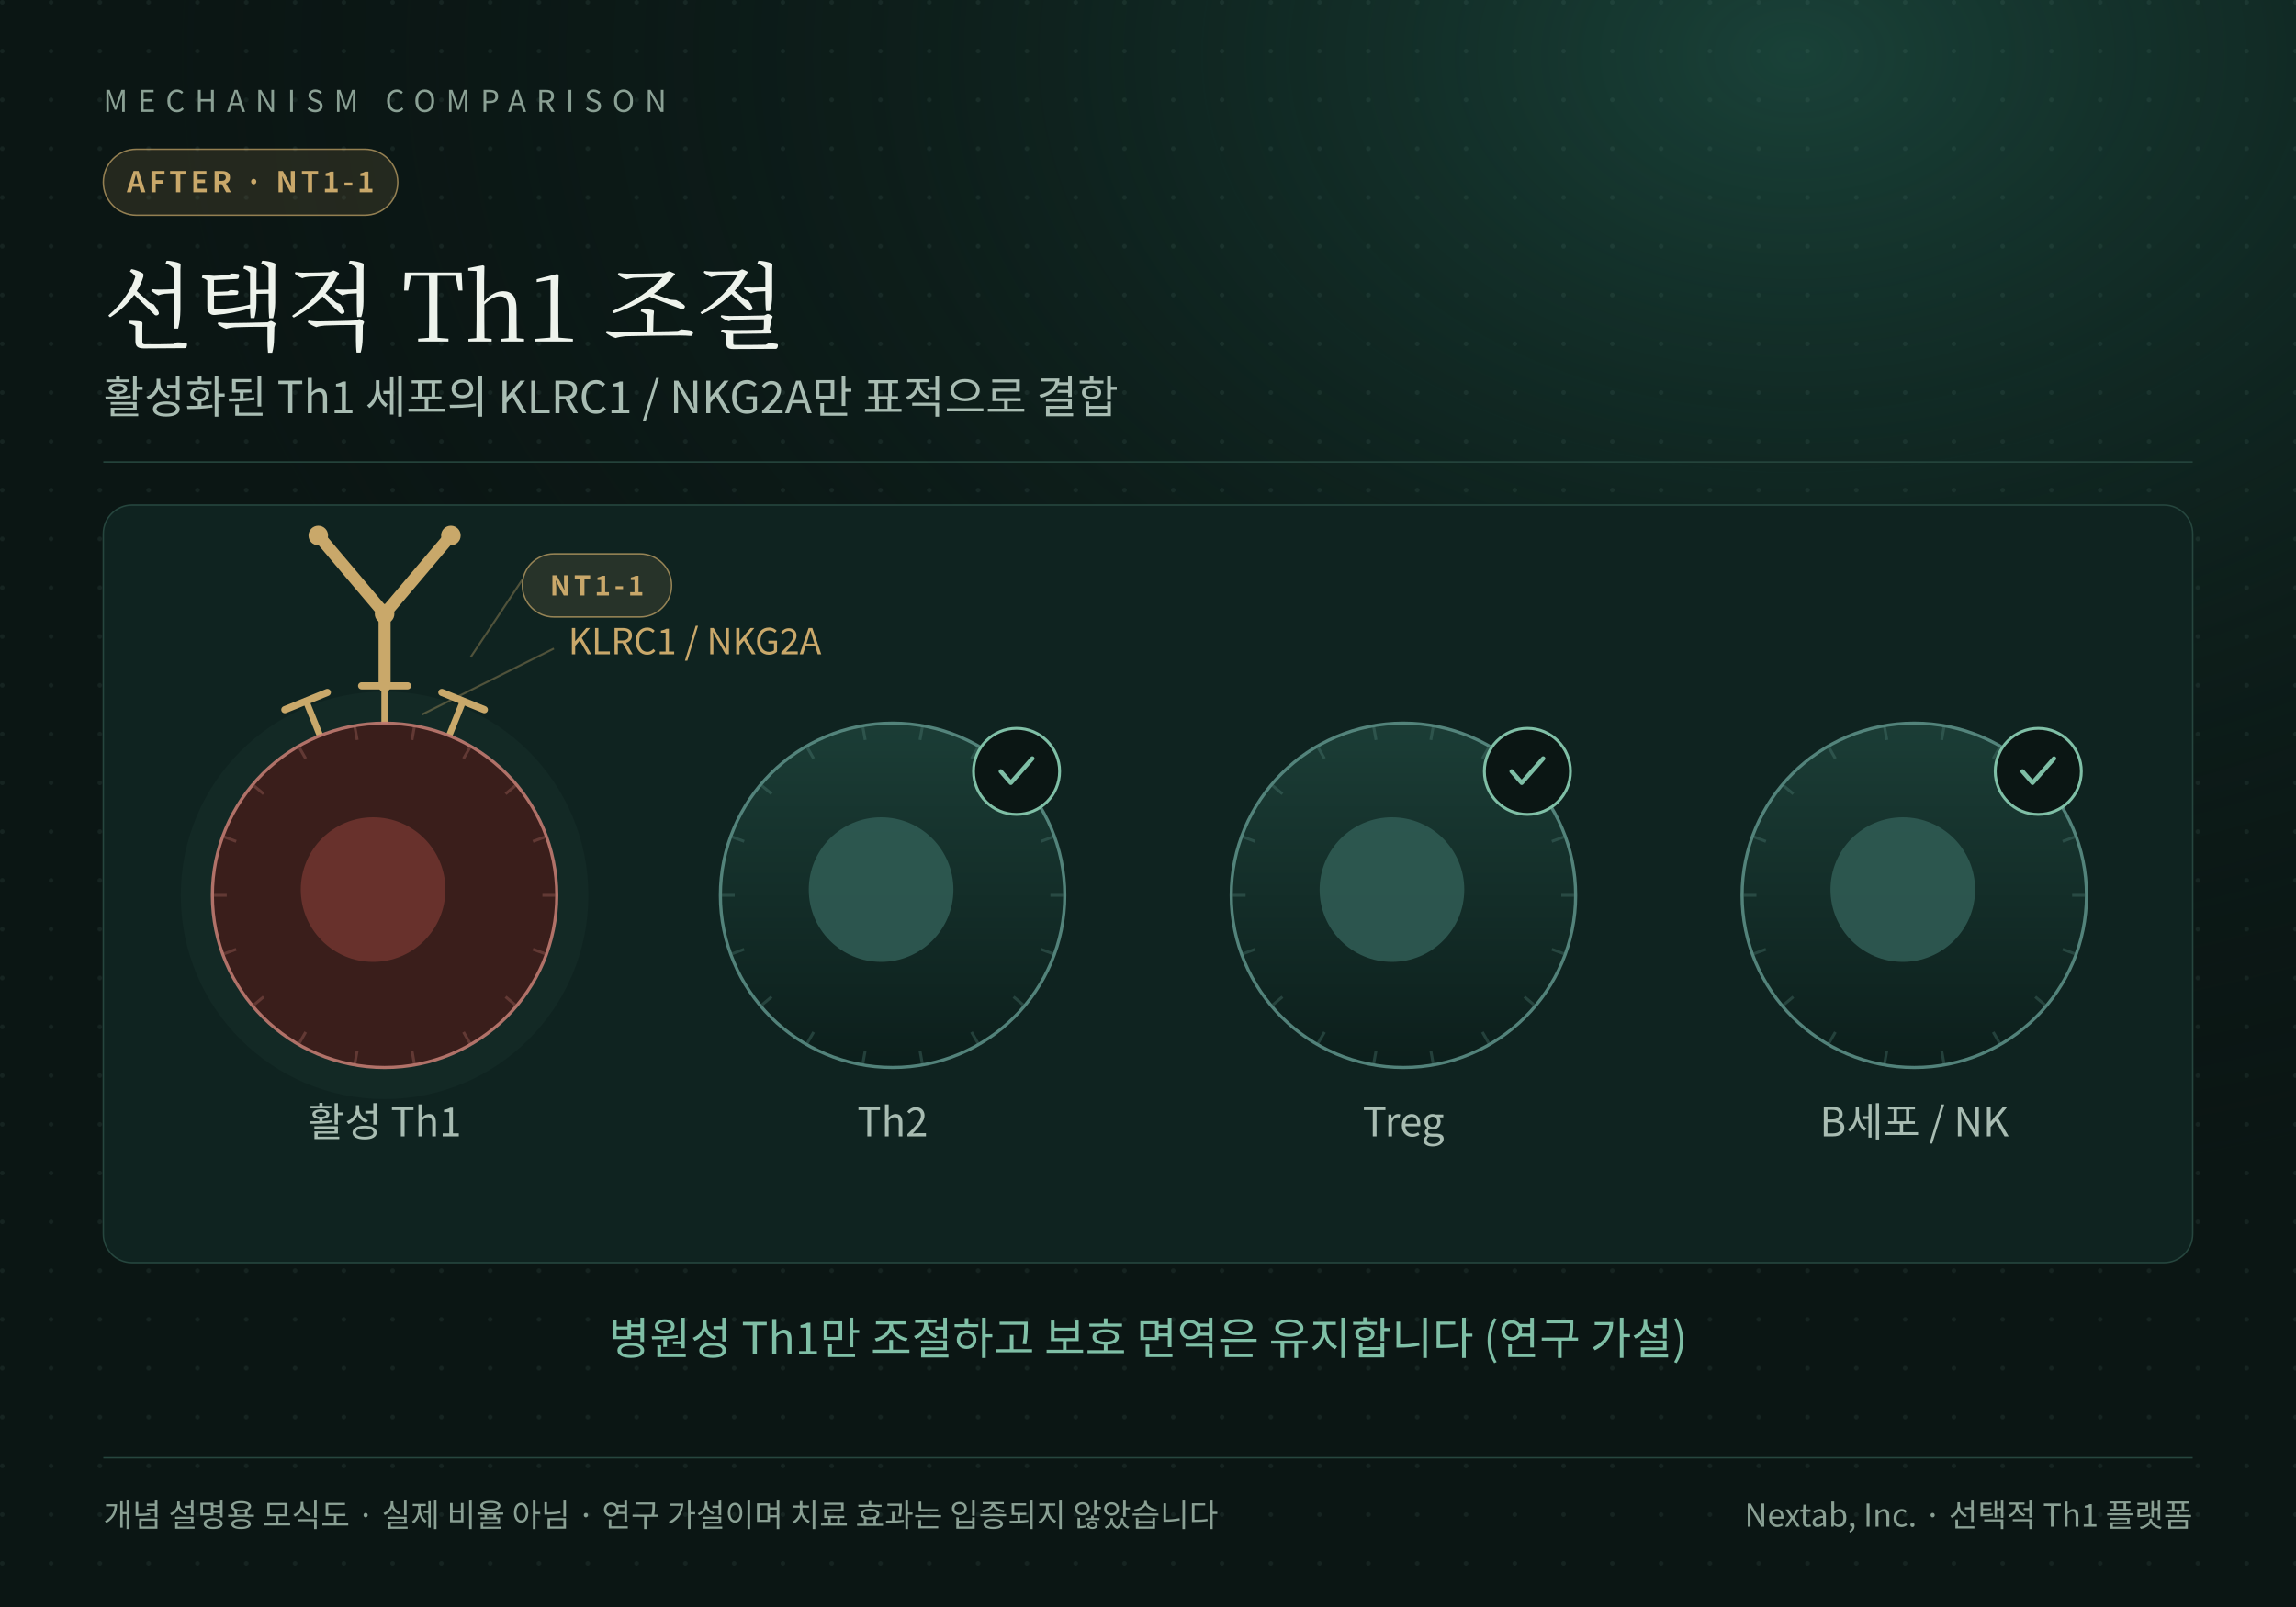
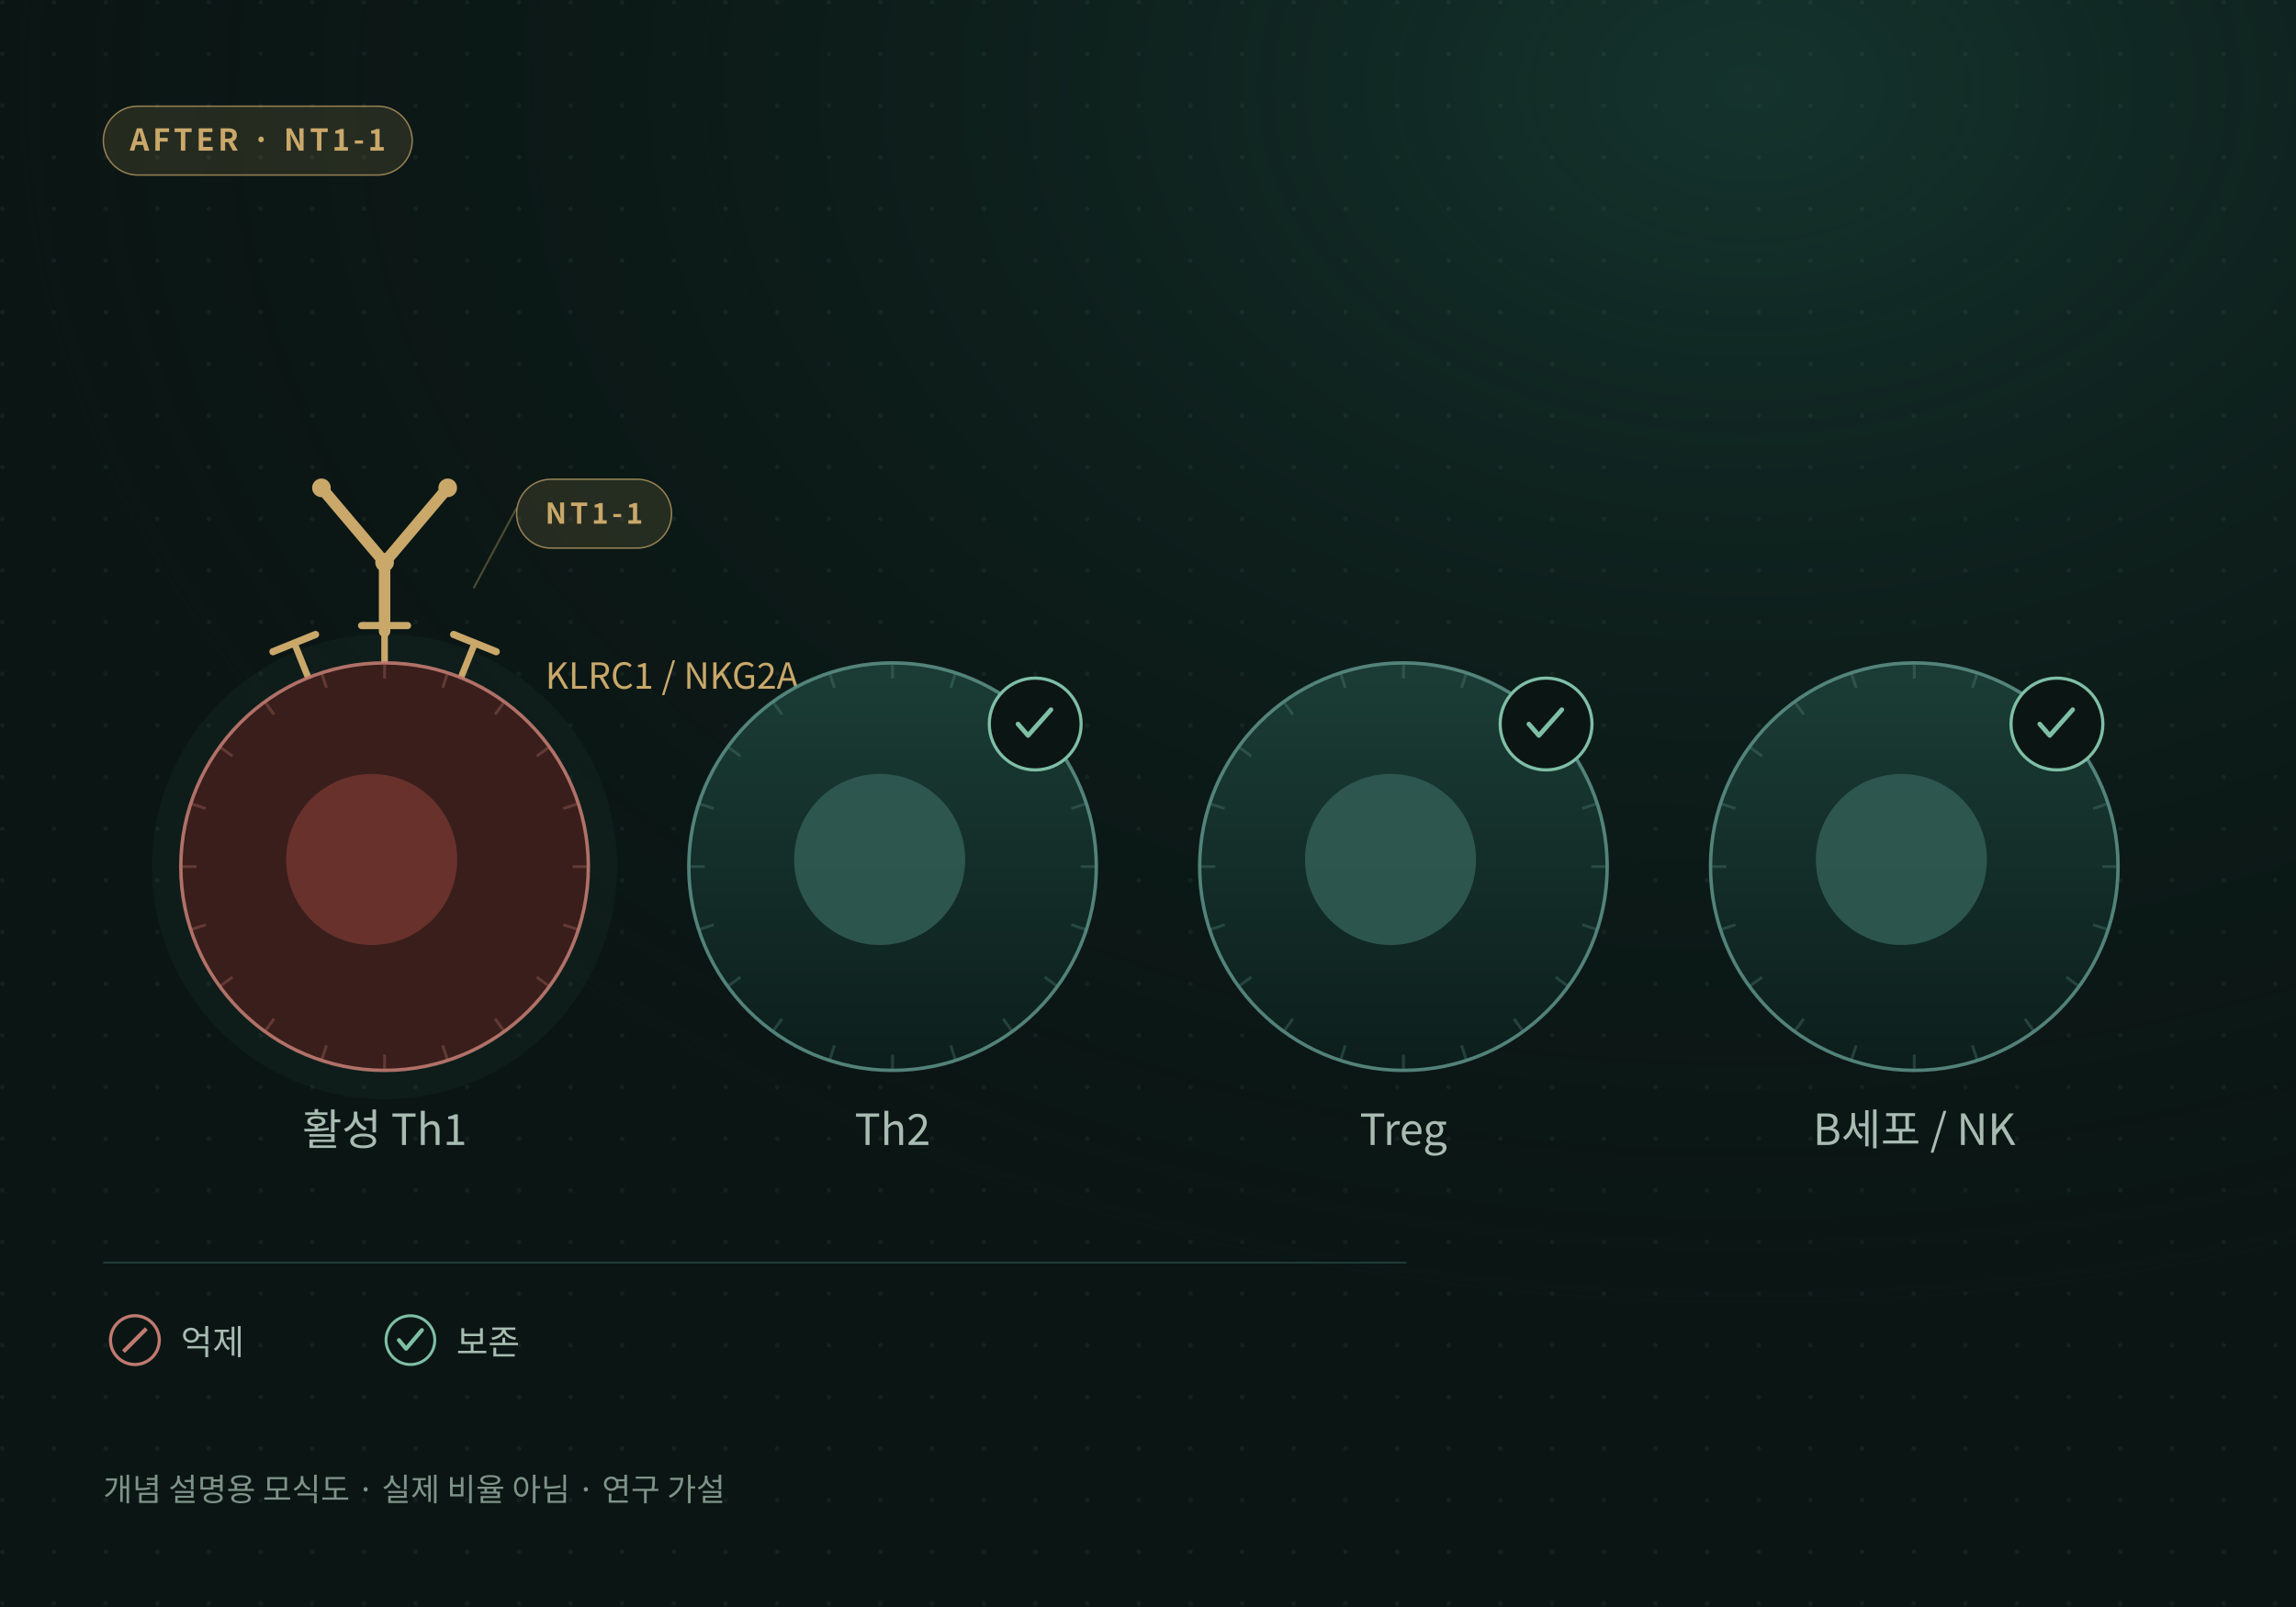
<svg xmlns="http://www.w3.org/2000/svg" width="1600" height="1120" viewBox="0 0 1600 1120">
  <defs>
-     <radialGradient id="glow" cx="78%" cy="4%" r="72%">
-       <stop offset="0%" stop-color="#1d4c41" stop-opacity="0.8" />
-       <stop offset="55%" stop-color="#123029" stop-opacity="0.3" />
+     <radialGradient id="glow" cx="76%" cy="6%" r="78%">
+       <stop offset="0%" stop-color="#1d4c41" stop-opacity="0.55" />
+       <stop offset="55%" stop-color="#123029" stop-opacity="0.22" />
      <stop offset="100%" stop-color="#0b1614" stop-opacity="0" />
    </radialGradient>
-     <pattern id="dots" width="34" height="34" patternUnits="userSpaceOnUse">
-       <circle cx="1.6" cy="1.6" r="1.6" fill="#8fb4a6" fill-opacity="0.09" />
+     <pattern id="dots" width="36" height="36" patternUnits="userSpaceOnUse">
+       <circle cx="1.6" cy="1.6" r="1.6" fill="#8fb4a6" fill-opacity="0.075" />
    </pattern>
    <linearGradient id="cellfill" x1="0" y1="0" x2="0" y2="1">
      <stop offset="0%" stop-color="#1b3d36" />
      <stop offset="100%" stop-color="#0c1e1b" />
    </linearGradient>
  </defs>
  <rect width="1600" height="1120" fill="#0b1614" />
  <rect width="1600" height="1120" fill="url(#glow)" />
  <rect width="1600" height="1120" fill="url(#dots)" />
-   <text x="72" y="78" fill="#8aa094" font-family="'Noto Sans CJK KR','Noto Sans KR','Helvetica Neue',Arial,sans-serif" font-size="21" letter-spacing="7">MECHANISM COMPARISON</text>
-   <rect x="72" y="104" width="205.2" height="46" rx="23.0" fill="#c9a86a" fill-opacity="0.13" stroke="#c9a86a" stroke-opacity="0.7" />
-   <text x="174.6" y="134.0" fill="#c9a86a" font-family="'Noto Sans CJK KR','Noto Sans KR','Helvetica Neue',Arial,sans-serif" font-size="20" font-weight="600" letter-spacing="2.5" text-anchor="middle">AFTER · NT1-1</text>
-   <text x="72" y="238" fill="#eef3ec" font-family="Georgia,'Noto Serif CJK KR','Noto Serif KR',serif" font-size="66">선택적 Th1 조절</text>
-   <text x="72" y="288" fill="#a8bcb2" font-family="'Noto Sans CJK KR','Noto Sans KR','Helvetica Neue',Arial,sans-serif" font-size="31">활성화된 Th1 세포의 KLRC1 / NKG2A만 표적으로 결합</text>
-   <line x1="72" y1="322" x2="1528" y2="322" stroke="#26463e" stroke-width="1" />
-   <rect x="72" y="352" width="1456" height="528" rx="20" fill="#0f2320" stroke="#26463e" />
-   <circle cx="268" cy="624" r="142" fill="#5a8d84" fill-opacity="0.06" />
-   <line x1="223.0" y1="512.7" x2="213.3" y2="488.6" stroke="#c9a86a" stroke-width="4.5" stroke-linecap="round" />
-   <line x1="198.5" y1="494.6" x2="228.1" y2="482.6" stroke="#c9a86a" stroke-width="5" stroke-linecap="round" />
-   <line x1="268.0" y1="504.0" x2="268.0" y2="478.0" stroke="#c9a86a" stroke-width="4.5" stroke-linecap="round" />
-   <line x1="252.0" y1="478.0" x2="284.0" y2="478.0" stroke="#c9a86a" stroke-width="5" stroke-linecap="round" />
-   <line x1="313.0" y1="512.7" x2="322.7" y2="488.6" stroke="#c9a86a" stroke-width="4.5" stroke-linecap="round" />
-   <line x1="307.9" y1="482.6" x2="337.5" y2="494.6" stroke="#c9a86a" stroke-width="5" stroke-linecap="round" />
-   <g stroke="#c9a86a" stroke-width="8.4" stroke-linecap="round" fill="none">
-     <line x1="268" y1="478.2" x2="268" y2="427.8" />
-     <line x1="268" y1="427.8" x2="221.8" y2="373.2" />
-     <line x1="268" y1="427.8" x2="314.2" y2="373.2" />
+   <rect x="72" y="74" width="215.26" height="48" rx="24" fill="#c9a86a" fill-opacity="0.14" stroke="#c9a86a" stroke-opacity="0.7" />
+   <text x="179.63" y="105" fill="#c9a86a" font-family="'Noto Sans CJK KR','Noto Sans KR','Helvetica Neue',Arial,sans-serif" font-size="21" font-weight="600" letter-spacing="2.4" text-anchor="middle">AFTER · NT1-1</text>
+   <circle cx="268" cy="604" r="162" fill="#5a8d84" fill-opacity="0.06" />
+   <line x1="214.8" y1="472.3" x2="205.1" y2="448.2" stroke="#c9a86a" stroke-width="4.6" stroke-linecap="round" />
+   <line x1="190.2" y1="454.2" x2="219.9" y2="442.2" stroke="#c9a86a" stroke-width="5" stroke-linecap="round" />
+   <line x1="268.0" y1="462.0" x2="268.0" y2="436.0" stroke="#c9a86a" stroke-width="4.6" stroke-linecap="round" />
+   <line x1="252.0" y1="436.0" x2="284.0" y2="436.0" stroke="#c9a86a" stroke-width="5" stroke-linecap="round" />
+   <line x1="321.2" y1="472.3" x2="330.9" y2="448.2" stroke="#c9a86a" stroke-width="4.6" stroke-linecap="round" />
+   <line x1="316.1" y1="442.2" x2="345.8" y2="454.2" stroke="#c9a86a" stroke-width="5" stroke-linecap="round" />
+   <g stroke="#c9a86a" stroke-width="8.0" stroke-linecap="round" fill="none">
+     <line x1="268" y1="440.0" x2="268" y2="392.0" />
+     <line x1="268" y1="392.0" x2="224.0" y2="340.0" />
+     <line x1="268" y1="392.0" x2="312.0" y2="340.0" />
  </g>
-   <circle cx="221.8" cy="373.2" r="6.825" fill="#c9a86a" />
-   <circle cx="314.2" cy="373.2" r="6.825" fill="#c9a86a" />
-   <circle cx="268" cy="427.8" r="6.825" fill="#c9a86a" />
-   <rect x="364" y="386" width="104" height="44" rx="22.0" fill="#c9a86a" fill-opacity="0.13" stroke="#c9a86a" stroke-opacity="0.7" />
-   <text x="416.0" y="415.0" fill="#c9a86a" font-family="'Noto Sans CJK KR','Noto Sans KR','Helvetica Neue',Arial,sans-serif" font-size="19" font-weight="600" letter-spacing="2.5" text-anchor="middle">NT1-1</text>
-   <line x1="364" y1="404" x2="328" y2="458" stroke="#c9a86a" stroke-opacity="0.35" stroke-width="1.4" />
-   <line x1="294" y1="498" x2="386" y2="452" stroke="#c9a86a" stroke-opacity="0.35" stroke-width="1.4" />
-   <text x="396" y="456" fill="#c9a86a" font-family="'Noto Sans CJK KR','Noto Sans KR','Helvetica Neue',Arial,sans-serif" font-size="25">KLRC1 / NKG2A</text>
-   <circle cx="268" cy="624" r="120" fill="#3a1e1b" stroke="#c07a70" stroke-width="2.2" stroke-opacity="0.9" />
-   <line x1="378.0" y1="624.0" x2="387.0" y2="624.0" stroke="#c07a70" stroke-opacity="0.3" stroke-width="2" />
-   <line x1="371.4" y1="661.6" x2="379.8" y2="664.7" stroke="#c07a70" stroke-opacity="0.3" stroke-width="2" />
-   <line x1="352.3" y1="694.7" x2="359.2" y2="700.5" stroke="#c07a70" stroke-opacity="0.3" stroke-width="2" />
-   <line x1="323.0" y1="719.3" x2="327.5" y2="727.1" stroke="#c07a70" stroke-opacity="0.3" stroke-width="2" />
-   <line x1="287.1" y1="732.3" x2="288.7" y2="741.2" stroke="#c07a70" stroke-opacity="0.3" stroke-width="2" />
-   <line x1="248.9" y1="732.3" x2="247.3" y2="741.2" stroke="#c07a70" stroke-opacity="0.3" stroke-width="2" />
-   <line x1="213.0" y1="719.3" x2="208.5" y2="727.1" stroke="#c07a70" stroke-opacity="0.3" stroke-width="2" />
-   <line x1="183.7" y1="694.7" x2="176.8" y2="700.5" stroke="#c07a70" stroke-opacity="0.3" stroke-width="2" />
-   <line x1="164.6" y1="661.6" x2="156.2" y2="664.7" stroke="#c07a70" stroke-opacity="0.3" stroke-width="2" />
-   <line x1="158.0" y1="624.0" x2="149.0" y2="624.0" stroke="#c07a70" stroke-opacity="0.3" stroke-width="2" />
-   <line x1="164.6" y1="586.4" x2="156.2" y2="583.3" stroke="#c07a70" stroke-opacity="0.3" stroke-width="2" />
-   <line x1="183.7" y1="553.3" x2="176.8" y2="547.5" stroke="#c07a70" stroke-opacity="0.3" stroke-width="2" />
-   <line x1="213.0" y1="528.7" x2="208.5" y2="520.9" stroke="#c07a70" stroke-opacity="0.3" stroke-width="2" />
-   <line x1="248.9" y1="515.7" x2="247.3" y2="506.8" stroke="#c07a70" stroke-opacity="0.3" stroke-width="2" />
-   <line x1="287.1" y1="515.7" x2="288.7" y2="506.8" stroke="#c07a70" stroke-opacity="0.3" stroke-width="2" />
-   <line x1="323.0" y1="528.7" x2="327.5" y2="520.9" stroke="#c07a70" stroke-opacity="0.3" stroke-width="2" />
-   <line x1="352.3" y1="553.3" x2="359.2" y2="547.5" stroke="#c07a70" stroke-opacity="0.3" stroke-width="2" />
-   <line x1="371.4" y1="586.4" x2="379.8" y2="583.3" stroke="#c07a70" stroke-opacity="0.3" stroke-width="2" />
-   <circle cx="260" cy="620" r="50.4" fill="#6d332e" fill-opacity="0.9" />
-   <text x="268" y="792" fill="#a8bcb2" font-family="'Noto Sans CJK KR','Noto Sans KR','Helvetica Neue',Arial,sans-serif" font-size="28" text-anchor="middle">활성 Th1</text>
-   <circle cx="622" cy="624" r="120" fill="url(#cellfill)" stroke="#5a8d84" stroke-width="2.2" stroke-opacity="0.9" />
-   <line x1="732.0" y1="624.0" x2="741.0" y2="624.0" stroke="#5a8d84" stroke-opacity="0.3" stroke-width="2" />
-   <line x1="725.4" y1="661.6" x2="733.8" y2="664.7" stroke="#5a8d84" stroke-opacity="0.3" stroke-width="2" />
-   <line x1="706.3" y1="694.7" x2="713.2" y2="700.5" stroke="#5a8d84" stroke-opacity="0.3" stroke-width="2" />
-   <line x1="677.0" y1="719.3" x2="681.5" y2="727.1" stroke="#5a8d84" stroke-opacity="0.3" stroke-width="2" />
-   <line x1="641.1" y1="732.3" x2="642.7" y2="741.2" stroke="#5a8d84" stroke-opacity="0.3" stroke-width="2" />
-   <line x1="602.9" y1="732.3" x2="601.3" y2="741.2" stroke="#5a8d84" stroke-opacity="0.3" stroke-width="2" />
-   <line x1="567.0" y1="719.3" x2="562.5" y2="727.1" stroke="#5a8d84" stroke-opacity="0.3" stroke-width="2" />
-   <line x1="537.7" y1="694.7" x2="530.8" y2="700.5" stroke="#5a8d84" stroke-opacity="0.3" stroke-width="2" />
-   <line x1="518.6" y1="661.6" x2="510.2" y2="664.7" stroke="#5a8d84" stroke-opacity="0.3" stroke-width="2" />
-   <line x1="512.0" y1="624.0" x2="503.0" y2="624.0" stroke="#5a8d84" stroke-opacity="0.3" stroke-width="2" />
-   <line x1="518.6" y1="586.4" x2="510.2" y2="583.3" stroke="#5a8d84" stroke-opacity="0.3" stroke-width="2" />
-   <line x1="537.7" y1="553.3" x2="530.8" y2="547.5" stroke="#5a8d84" stroke-opacity="0.3" stroke-width="2" />
-   <line x1="567.0" y1="528.7" x2="562.5" y2="520.9" stroke="#5a8d84" stroke-opacity="0.3" stroke-width="2" />
-   <line x1="602.9" y1="515.7" x2="601.3" y2="506.8" stroke="#5a8d84" stroke-opacity="0.3" stroke-width="2" />
-   <line x1="641.1" y1="515.7" x2="642.7" y2="506.8" stroke="#5a8d84" stroke-opacity="0.3" stroke-width="2" />
-   <line x1="677.0" y1="528.7" x2="681.5" y2="520.9" stroke="#5a8d84" stroke-opacity="0.3" stroke-width="2" />
-   <line x1="706.3" y1="553.3" x2="713.2" y2="547.5" stroke="#5a8d84" stroke-opacity="0.3" stroke-width="2" />
-   <line x1="725.4" y1="586.4" x2="733.8" y2="583.3" stroke="#5a8d84" stroke-opacity="0.3" stroke-width="2" />
-   <circle cx="614" cy="620" r="50.4" fill="#2f5a52" fill-opacity="0.9" />
-   <text x="622" y="792" fill="#a8bcb2" font-family="'Noto Sans CJK KR','Noto Sans KR','Helvetica Neue',Arial,sans-serif" font-size="28" text-anchor="middle">Th2</text>
-   <circle cx="708.4" cy="537.6" r="30" fill="#0b1614" stroke="#7fbfa6" stroke-width="2" />
-   <path d="M697.4 537.6 l7 8 l15 -17" fill="none" stroke="#7fbfa6" stroke-width="3" stroke-linecap="round" stroke-linejoin="round" />
-   <circle cx="978" cy="624" r="120" fill="url(#cellfill)" stroke="#5a8d84" stroke-width="2.2" stroke-opacity="0.9" />
-   <line x1="1088.0" y1="624.0" x2="1097.0" y2="624.0" stroke="#5a8d84" stroke-opacity="0.3" stroke-width="2" />
-   <line x1="1081.4" y1="661.6" x2="1089.8" y2="664.7" stroke="#5a8d84" stroke-opacity="0.3" stroke-width="2" />
-   <line x1="1062.3" y1="694.7" x2="1069.2" y2="700.5" stroke="#5a8d84" stroke-opacity="0.3" stroke-width="2" />
-   <line x1="1033.0" y1="719.3" x2="1037.5" y2="727.1" stroke="#5a8d84" stroke-opacity="0.3" stroke-width="2" />
-   <line x1="997.1" y1="732.3" x2="998.7" y2="741.2" stroke="#5a8d84" stroke-opacity="0.3" stroke-width="2" />
-   <line x1="958.9" y1="732.3" x2="957.3" y2="741.2" stroke="#5a8d84" stroke-opacity="0.3" stroke-width="2" />
-   <line x1="923.0" y1="719.3" x2="918.5" y2="727.1" stroke="#5a8d84" stroke-opacity="0.3" stroke-width="2" />
-   <line x1="893.7" y1="694.7" x2="886.8" y2="700.5" stroke="#5a8d84" stroke-opacity="0.3" stroke-width="2" />
-   <line x1="874.6" y1="661.6" x2="866.2" y2="664.7" stroke="#5a8d84" stroke-opacity="0.3" stroke-width="2" />
-   <line x1="868.0" y1="624.0" x2="859.0" y2="624.0" stroke="#5a8d84" stroke-opacity="0.3" stroke-width="2" />
-   <line x1="874.6" y1="586.4" x2="866.2" y2="583.3" stroke="#5a8d84" stroke-opacity="0.3" stroke-width="2" />
-   <line x1="893.7" y1="553.3" x2="886.8" y2="547.5" stroke="#5a8d84" stroke-opacity="0.3" stroke-width="2" />
-   <line x1="923.0" y1="528.7" x2="918.5" y2="520.9" stroke="#5a8d84" stroke-opacity="0.3" stroke-width="2" />
-   <line x1="958.9" y1="515.7" x2="957.3" y2="506.8" stroke="#5a8d84" stroke-opacity="0.3" stroke-width="2" />
-   <line x1="997.1" y1="515.7" x2="998.7" y2="506.8" stroke="#5a8d84" stroke-opacity="0.3" stroke-width="2" />
-   <line x1="1033.0" y1="528.7" x2="1037.5" y2="520.9" stroke="#5a8d84" stroke-opacity="0.3" stroke-width="2" />
-   <line x1="1062.3" y1="553.3" x2="1069.2" y2="547.5" stroke="#5a8d84" stroke-opacity="0.3" stroke-width="2" />
-   <line x1="1081.4" y1="586.4" x2="1089.8" y2="583.3" stroke="#5a8d84" stroke-opacity="0.3" stroke-width="2" />
-   <circle cx="970" cy="620" r="50.4" fill="#2f5a52" fill-opacity="0.9" />
-   <text x="978" y="792" fill="#a8bcb2" font-family="'Noto Sans CJK KR','Noto Sans KR','Helvetica Neue',Arial,sans-serif" font-size="28" text-anchor="middle">Treg</text>
-   <circle cx="1064.4" cy="537.6" r="30" fill="#0b1614" stroke="#7fbfa6" stroke-width="2" />
-   <path d="M1053.4 537.6 l7 8 l15 -17" fill="none" stroke="#7fbfa6" stroke-width="3" stroke-linecap="round" stroke-linejoin="round" />
-   <circle cx="1334" cy="624" r="120" fill="url(#cellfill)" stroke="#5a8d84" stroke-width="2.2" stroke-opacity="0.9" />
-   <line x1="1444.0" y1="624.0" x2="1453.0" y2="624.0" stroke="#5a8d84" stroke-opacity="0.3" stroke-width="2" />
-   <line x1="1437.4" y1="661.6" x2="1445.8" y2="664.7" stroke="#5a8d84" stroke-opacity="0.3" stroke-width="2" />
-   <line x1="1418.3" y1="694.7" x2="1425.2" y2="700.5" stroke="#5a8d84" stroke-opacity="0.3" stroke-width="2" />
-   <line x1="1389.0" y1="719.3" x2="1393.5" y2="727.1" stroke="#5a8d84" stroke-opacity="0.3" stroke-width="2" />
-   <line x1="1353.1" y1="732.3" x2="1354.7" y2="741.2" stroke="#5a8d84" stroke-opacity="0.3" stroke-width="2" />
-   <line x1="1314.9" y1="732.3" x2="1313.3" y2="741.2" stroke="#5a8d84" stroke-opacity="0.3" stroke-width="2" />
-   <line x1="1279.0" y1="719.3" x2="1274.5" y2="727.1" stroke="#5a8d84" stroke-opacity="0.3" stroke-width="2" />
-   <line x1="1249.7" y1="694.7" x2="1242.8" y2="700.5" stroke="#5a8d84" stroke-opacity="0.3" stroke-width="2" />
-   <line x1="1230.6" y1="661.6" x2="1222.2" y2="664.7" stroke="#5a8d84" stroke-opacity="0.3" stroke-width="2" />
-   <line x1="1224.0" y1="624.0" x2="1215.0" y2="624.0" stroke="#5a8d84" stroke-opacity="0.3" stroke-width="2" />
-   <line x1="1230.6" y1="586.4" x2="1222.2" y2="583.3" stroke="#5a8d84" stroke-opacity="0.3" stroke-width="2" />
-   <line x1="1249.7" y1="553.3" x2="1242.8" y2="547.5" stroke="#5a8d84" stroke-opacity="0.3" stroke-width="2" />
-   <line x1="1279.0" y1="528.7" x2="1274.5" y2="520.9" stroke="#5a8d84" stroke-opacity="0.3" stroke-width="2" />
-   <line x1="1314.9" y1="515.7" x2="1313.3" y2="506.8" stroke="#5a8d84" stroke-opacity="0.3" stroke-width="2" />
-   <line x1="1353.1" y1="515.7" x2="1354.7" y2="506.8" stroke="#5a8d84" stroke-opacity="0.3" stroke-width="2" />
-   <line x1="1389.0" y1="528.7" x2="1393.5" y2="520.9" stroke="#5a8d84" stroke-opacity="0.3" stroke-width="2" />
-   <line x1="1418.3" y1="553.3" x2="1425.2" y2="547.5" stroke="#5a8d84" stroke-opacity="0.3" stroke-width="2" />
-   <line x1="1437.4" y1="586.4" x2="1445.8" y2="583.3" stroke="#5a8d84" stroke-opacity="0.3" stroke-width="2" />
-   <circle cx="1326" cy="620" r="50.4" fill="#2f5a52" fill-opacity="0.9" />
-   <text x="1334" y="792" fill="#a8bcb2" font-family="'Noto Sans CJK KR','Noto Sans KR','Helvetica Neue',Arial,sans-serif" font-size="28" text-anchor="middle">B세포 / NK</text>
-   <circle cx="1420.4" cy="537.6" r="30" fill="#0b1614" stroke="#7fbfa6" stroke-width="2" />
-   <path d="M1409.4 537.6 l7 8 l15 -17" fill="none" stroke="#7fbfa6" stroke-width="3" stroke-linecap="round" stroke-linejoin="round" />
-   <text x="800" y="944" fill="#7fbfa6" font-family="'Noto Sans CJK KR','Noto Sans KR','Helvetica Neue',Arial,sans-serif" font-size="31" text-anchor="middle">병원성 Th1만 조절하고 보호 면역은 유지합니다 (연구 가설)</text>
-   <line x1="72" y1="1016" x2="1528" y2="1016" stroke="#26463e" stroke-width="1" />
-   <text x="72" y="1064" fill="#8aa094" font-family="'Noto Sans CJK KR','Noto Sans KR','Helvetica Neue',Arial,sans-serif" font-size="22">개념 설명용 모식도 · 실제 비율 아님 · 연구 가설이며 치료 효과는 입증되지 않았습니다</text>
-   <text x="1528" y="1064" fill="#8aa094" font-family="'Noto Sans CJK KR','Noto Sans KR','Helvetica Neue',Arial,sans-serif" font-size="22" text-anchor="end">Nextab, Inc. · 선택적 Th1 플랫폼</text>
+   <circle cx="224.0" cy="340.0" r="6.5" fill="#c9a86a" />
+   <circle cx="312.0" cy="340.0" r="6.5" fill="#c9a86a" />
+   <circle cx="268" cy="392.0" r="6.5" fill="#c9a86a" />
+   <rect x="360" y="334" width="108.0" height="48" rx="24" fill="#c9a86a" fill-opacity="0.14" stroke="#c9a86a" stroke-opacity="0.7" />
+   <text x="414.0" y="365" fill="#c9a86a" font-family="'Noto Sans CJK KR','Noto Sans KR','Helvetica Neue',Arial,sans-serif" font-size="20" font-weight="600" letter-spacing="2.4" text-anchor="middle">NT1-1</text>
+   <line x1="360" y1="354" x2="330" y2="410" stroke="#c9a86a" stroke-opacity="0.35" stroke-width="1.4" />
+   <text x="380" y="480" fill="#c9a86a" font-family="'Noto Sans CJK KR','Noto Sans KR','Helvetica Neue',Arial,sans-serif" font-size="25">KLRC1 / NKG2A</text>
+   <circle cx="268" cy="604" r="142" fill="#3a1e1b" stroke="#c07a70" stroke-width="2.4" stroke-opacity="0.9" />
+   <line x1="399.0" y1="604.0" x2="409.0" y2="604.0" stroke="#c07a70" stroke-opacity="0.3" stroke-width="2" />
+   <line x1="392.6" y1="644.5" x2="402.1" y2="647.6" stroke="#c07a70" stroke-opacity="0.3" stroke-width="2" />
+   <line x1="374.0" y1="681.0" x2="382.1" y2="686.9" stroke="#c07a70" stroke-opacity="0.3" stroke-width="2" />
+   <line x1="345.0" y1="710.0" x2="350.9" y2="718.1" stroke="#c07a70" stroke-opacity="0.3" stroke-width="2" />
+   <line x1="308.5" y1="728.6" x2="311.6" y2="738.1" stroke="#c07a70" stroke-opacity="0.3" stroke-width="2" />
+   <line x1="268.0" y1="735.0" x2="268.0" y2="745.0" stroke="#c07a70" stroke-opacity="0.3" stroke-width="2" />
+   <line x1="227.5" y1="728.6" x2="224.4" y2="738.1" stroke="#c07a70" stroke-opacity="0.3" stroke-width="2" />
+   <line x1="191.0" y1="710.0" x2="185.1" y2="718.1" stroke="#c07a70" stroke-opacity="0.3" stroke-width="2" />
+   <line x1="162.0" y1="681.0" x2="153.9" y2="686.9" stroke="#c07a70" stroke-opacity="0.3" stroke-width="2" />
+   <line x1="143.4" y1="644.5" x2="133.9" y2="647.6" stroke="#c07a70" stroke-opacity="0.3" stroke-width="2" />
+   <line x1="137.0" y1="604.0" x2="127.0" y2="604.0" stroke="#c07a70" stroke-opacity="0.3" stroke-width="2" />
+   <line x1="143.4" y1="563.5" x2="133.9" y2="560.4" stroke="#c07a70" stroke-opacity="0.3" stroke-width="2" />
+   <line x1="162.0" y1="527.0" x2="153.9" y2="521.1" stroke="#c07a70" stroke-opacity="0.3" stroke-width="2" />
+   <line x1="191.0" y1="498.0" x2="185.1" y2="489.9" stroke="#c07a70" stroke-opacity="0.3" stroke-width="2" />
+   <line x1="227.5" y1="479.4" x2="224.4" y2="469.9" stroke="#c07a70" stroke-opacity="0.3" stroke-width="2" />
+   <line x1="268.0" y1="473.0" x2="268.0" y2="463.0" stroke="#c07a70" stroke-opacity="0.3" stroke-width="2" />
+   <line x1="308.5" y1="479.4" x2="311.6" y2="469.9" stroke="#c07a70" stroke-opacity="0.3" stroke-width="2" />
+   <line x1="345.0" y1="498.0" x2="350.9" y2="489.9" stroke="#c07a70" stroke-opacity="0.3" stroke-width="2" />
+   <line x1="374.0" y1="527.0" x2="382.1" y2="521.1" stroke="#c07a70" stroke-opacity="0.3" stroke-width="2" />
+   <line x1="392.6" y1="563.5" x2="402.1" y2="560.4" stroke="#c07a70" stroke-opacity="0.3" stroke-width="2" />
+   <circle cx="259" cy="599" r="59.6" fill="#6d332e" fill-opacity="0.9" />
+   <text x="268" y="798" fill="#a8bcb2" font-family="'Noto Sans CJK KR','Noto Sans KR','Helvetica Neue',Arial,sans-serif" font-size="30" text-anchor="middle">활성 Th1</text>
+   <circle cx="622" cy="604" r="142" fill="url(#cellfill)" stroke="#5a8d84" stroke-width="2.4" stroke-opacity="0.9" />
+   <line x1="753.0" y1="604.0" x2="763.0" y2="604.0" stroke="#5a8d84" stroke-opacity="0.3" stroke-width="2" />
+   <line x1="746.6" y1="644.5" x2="756.1" y2="647.6" stroke="#5a8d84" stroke-opacity="0.3" stroke-width="2" />
+   <line x1="728.0" y1="681.0" x2="736.1" y2="686.9" stroke="#5a8d84" stroke-opacity="0.3" stroke-width="2" />
+   <line x1="699.0" y1="710.0" x2="704.9" y2="718.1" stroke="#5a8d84" stroke-opacity="0.3" stroke-width="2" />
+   <line x1="662.5" y1="728.6" x2="665.6" y2="738.1" stroke="#5a8d84" stroke-opacity="0.3" stroke-width="2" />
+   <line x1="622.0" y1="735.0" x2="622.0" y2="745.0" stroke="#5a8d84" stroke-opacity="0.3" stroke-width="2" />
+   <line x1="581.5" y1="728.6" x2="578.4" y2="738.1" stroke="#5a8d84" stroke-opacity="0.3" stroke-width="2" />
+   <line x1="545.0" y1="710.0" x2="539.1" y2="718.1" stroke="#5a8d84" stroke-opacity="0.3" stroke-width="2" />
+   <line x1="516.0" y1="681.0" x2="507.9" y2="686.9" stroke="#5a8d84" stroke-opacity="0.3" stroke-width="2" />
+   <line x1="497.4" y1="644.5" x2="487.9" y2="647.6" stroke="#5a8d84" stroke-opacity="0.3" stroke-width="2" />
+   <line x1="491.0" y1="604.0" x2="481.0" y2="604.0" stroke="#5a8d84" stroke-opacity="0.3" stroke-width="2" />
+   <line x1="497.4" y1="563.5" x2="487.9" y2="560.4" stroke="#5a8d84" stroke-opacity="0.3" stroke-width="2" />
+   <line x1="516.0" y1="527.0" x2="507.9" y2="521.1" stroke="#5a8d84" stroke-opacity="0.3" stroke-width="2" />
+   <line x1="545.0" y1="498.0" x2="539.1" y2="489.9" stroke="#5a8d84" stroke-opacity="0.3" stroke-width="2" />
+   <line x1="581.5" y1="479.4" x2="578.4" y2="469.9" stroke="#5a8d84" stroke-opacity="0.3" stroke-width="2" />
+   <line x1="622.0" y1="473.0" x2="622.0" y2="463.0" stroke="#5a8d84" stroke-opacity="0.3" stroke-width="2" />
+   <line x1="662.5" y1="479.4" x2="665.6" y2="469.9" stroke="#5a8d84" stroke-opacity="0.3" stroke-width="2" />
+   <line x1="699.0" y1="498.0" x2="704.9" y2="489.9" stroke="#5a8d84" stroke-opacity="0.3" stroke-width="2" />
+   <line x1="728.0" y1="527.0" x2="736.1" y2="521.1" stroke="#5a8d84" stroke-opacity="0.3" stroke-width="2" />
+   <line x1="746.6" y1="563.5" x2="756.1" y2="560.4" stroke="#5a8d84" stroke-opacity="0.3" stroke-width="2" />
+   <circle cx="613" cy="599" r="59.6" fill="#2f5a52" fill-opacity="0.9" />
+   <text x="622" y="798" fill="#a8bcb2" font-family="'Noto Sans CJK KR','Noto Sans KR','Helvetica Neue',Arial,sans-serif" font-size="30" text-anchor="middle">Th2</text>
+   <circle cx="721.4" cy="504.6" r="32" fill="#0b1614" stroke="#7fbfa6" stroke-width="2.2" />
+   <path d="M709.4 504.6 l7 8 l16 -18" fill="none" stroke="#7fbfa6" stroke-width="3.2" stroke-linecap="round" stroke-linejoin="round" />
+   <circle cx="978" cy="604" r="142" fill="url(#cellfill)" stroke="#5a8d84" stroke-width="2.4" stroke-opacity="0.9" />
+   <line x1="1109.0" y1="604.0" x2="1119.0" y2="604.0" stroke="#5a8d84" stroke-opacity="0.3" stroke-width="2" />
+   <line x1="1102.6" y1="644.5" x2="1112.1" y2="647.6" stroke="#5a8d84" stroke-opacity="0.3" stroke-width="2" />
+   <line x1="1084.0" y1="681.0" x2="1092.1" y2="686.9" stroke="#5a8d84" stroke-opacity="0.3" stroke-width="2" />
+   <line x1="1055.0" y1="710.0" x2="1060.9" y2="718.1" stroke="#5a8d84" stroke-opacity="0.3" stroke-width="2" />
+   <line x1="1018.5" y1="728.6" x2="1021.6" y2="738.1" stroke="#5a8d84" stroke-opacity="0.3" stroke-width="2" />
+   <line x1="978.0" y1="735.0" x2="978.0" y2="745.0" stroke="#5a8d84" stroke-opacity="0.3" stroke-width="2" />
+   <line x1="937.5" y1="728.6" x2="934.4" y2="738.1" stroke="#5a8d84" stroke-opacity="0.3" stroke-width="2" />
+   <line x1="901.0" y1="710.0" x2="895.1" y2="718.1" stroke="#5a8d84" stroke-opacity="0.3" stroke-width="2" />
+   <line x1="872.0" y1="681.0" x2="863.9" y2="686.9" stroke="#5a8d84" stroke-opacity="0.3" stroke-width="2" />
+   <line x1="853.4" y1="644.5" x2="843.9" y2="647.6" stroke="#5a8d84" stroke-opacity="0.3" stroke-width="2" />
+   <line x1="847.0" y1="604.0" x2="837.0" y2="604.0" stroke="#5a8d84" stroke-opacity="0.3" stroke-width="2" />
+   <line x1="853.4" y1="563.5" x2="843.9" y2="560.4" stroke="#5a8d84" stroke-opacity="0.3" stroke-width="2" />
+   <line x1="872.0" y1="527.0" x2="863.9" y2="521.1" stroke="#5a8d84" stroke-opacity="0.3" stroke-width="2" />
+   <line x1="901.0" y1="498.0" x2="895.1" y2="489.9" stroke="#5a8d84" stroke-opacity="0.3" stroke-width="2" />
+   <line x1="937.5" y1="479.4" x2="934.4" y2="469.9" stroke="#5a8d84" stroke-opacity="0.3" stroke-width="2" />
+   <line x1="978.0" y1="473.0" x2="978.0" y2="463.0" stroke="#5a8d84" stroke-opacity="0.3" stroke-width="2" />
+   <line x1="1018.5" y1="479.4" x2="1021.6" y2="469.9" stroke="#5a8d84" stroke-opacity="0.3" stroke-width="2" />
+   <line x1="1055.0" y1="498.0" x2="1060.9" y2="489.9" stroke="#5a8d84" stroke-opacity="0.3" stroke-width="2" />
+   <line x1="1084.0" y1="527.0" x2="1092.1" y2="521.1" stroke="#5a8d84" stroke-opacity="0.3" stroke-width="2" />
+   <line x1="1102.6" y1="563.5" x2="1112.1" y2="560.4" stroke="#5a8d84" stroke-opacity="0.3" stroke-width="2" />
+   <circle cx="969" cy="599" r="59.6" fill="#2f5a52" fill-opacity="0.9" />
+   <text x="978" y="798" fill="#a8bcb2" font-family="'Noto Sans CJK KR','Noto Sans KR','Helvetica Neue',Arial,sans-serif" font-size="30" text-anchor="middle">Treg</text>
+   <circle cx="1077.4" cy="504.6" r="32" fill="#0b1614" stroke="#7fbfa6" stroke-width="2.2" />
+   <path d="M1065.4 504.6 l7 8 l16 -18" fill="none" stroke="#7fbfa6" stroke-width="3.2" stroke-linecap="round" stroke-linejoin="round" />
+   <circle cx="1334" cy="604" r="142" fill="url(#cellfill)" stroke="#5a8d84" stroke-width="2.4" stroke-opacity="0.9" />
+   <line x1="1465.0" y1="604.0" x2="1475.0" y2="604.0" stroke="#5a8d84" stroke-opacity="0.3" stroke-width="2" />
+   <line x1="1458.6" y1="644.5" x2="1468.1" y2="647.6" stroke="#5a8d84" stroke-opacity="0.3" stroke-width="2" />
+   <line x1="1440.0" y1="681.0" x2="1448.1" y2="686.9" stroke="#5a8d84" stroke-opacity="0.3" stroke-width="2" />
+   <line x1="1411.0" y1="710.0" x2="1416.9" y2="718.1" stroke="#5a8d84" stroke-opacity="0.3" stroke-width="2" />
+   <line x1="1374.5" y1="728.6" x2="1377.6" y2="738.1" stroke="#5a8d84" stroke-opacity="0.3" stroke-width="2" />
+   <line x1="1334.0" y1="735.0" x2="1334.0" y2="745.0" stroke="#5a8d84" stroke-opacity="0.3" stroke-width="2" />
+   <line x1="1293.5" y1="728.6" x2="1290.4" y2="738.1" stroke="#5a8d84" stroke-opacity="0.3" stroke-width="2" />
+   <line x1="1257.0" y1="710.0" x2="1251.1" y2="718.1" stroke="#5a8d84" stroke-opacity="0.3" stroke-width="2" />
+   <line x1="1228.0" y1="681.0" x2="1219.9" y2="686.9" stroke="#5a8d84" stroke-opacity="0.3" stroke-width="2" />
+   <line x1="1209.4" y1="644.5" x2="1199.9" y2="647.6" stroke="#5a8d84" stroke-opacity="0.3" stroke-width="2" />
+   <line x1="1203.0" y1="604.0" x2="1193.0" y2="604.0" stroke="#5a8d84" stroke-opacity="0.3" stroke-width="2" />
+   <line x1="1209.4" y1="563.5" x2="1199.9" y2="560.4" stroke="#5a8d84" stroke-opacity="0.3" stroke-width="2" />
+   <line x1="1228.0" y1="527.0" x2="1219.9" y2="521.1" stroke="#5a8d84" stroke-opacity="0.3" stroke-width="2" />
+   <line x1="1257.0" y1="498.0" x2="1251.1" y2="489.9" stroke="#5a8d84" stroke-opacity="0.3" stroke-width="2" />
+   <line x1="1293.5" y1="479.4" x2="1290.4" y2="469.9" stroke="#5a8d84" stroke-opacity="0.3" stroke-width="2" />
+   <line x1="1334.0" y1="473.0" x2="1334.0" y2="463.0" stroke="#5a8d84" stroke-opacity="0.3" stroke-width="2" />
+   <line x1="1374.5" y1="479.4" x2="1377.6" y2="469.9" stroke="#5a8d84" stroke-opacity="0.3" stroke-width="2" />
+   <line x1="1411.0" y1="498.0" x2="1416.9" y2="489.9" stroke="#5a8d84" stroke-opacity="0.3" stroke-width="2" />
+   <line x1="1440.0" y1="527.0" x2="1448.1" y2="521.1" stroke="#5a8d84" stroke-opacity="0.3" stroke-width="2" />
+   <line x1="1458.6" y1="563.5" x2="1468.1" y2="560.4" stroke="#5a8d84" stroke-opacity="0.3" stroke-width="2" />
+   <circle cx="1325" cy="599" r="59.6" fill="#2f5a52" fill-opacity="0.9" />
+   <text x="1334" y="798" fill="#a8bcb2" font-family="'Noto Sans CJK KR','Noto Sans KR','Helvetica Neue',Arial,sans-serif" font-size="30" text-anchor="middle">B세포 / NK</text>
+   <circle cx="1433.4" cy="504.6" r="32" fill="#0b1614" stroke="#7fbfa6" stroke-width="2.2" />
+   <path d="M1421.4 504.6 l7 8 l16 -18" fill="none" stroke="#7fbfa6" stroke-width="3.2" stroke-linecap="round" stroke-linejoin="round" />
+   <line x1="72" y1="880" x2="980" y2="880" stroke="#26463e" stroke-width="1" />
+   <circle cx="94" cy="934" r="17" fill="#0b1614" stroke="#c07a70" stroke-width="2.2" />
+   <line x1="86" y1="942" x2="102" y2="926" stroke="#c07a70" stroke-width="2.8" />
+   <text x="126" y="944" fill="#a8bcb2" font-family="'Noto Sans CJK KR','Noto Sans KR','Helvetica Neue',Arial,sans-serif" font-size="24">억제</text>
+   <circle cx="286" cy="934" r="17" fill="#0b1614" stroke="#7fbfa6" stroke-width="2" />
+   <path d="M278 934 l5 6 l11 -13" fill="none" stroke="#7fbfa6" stroke-width="2.8" stroke-linecap="round" stroke-linejoin="round" />
+   <text x="318" y="944" fill="#a8bcb2" font-family="'Noto Sans CJK KR','Noto Sans KR','Helvetica Neue',Arial,sans-serif" font-size="24">보존</text>
+   <text x="72" y="1046" fill="#7f9489" font-family="'Noto Sans CJK KR','Noto Sans KR','Helvetica Neue',Arial,sans-serif" font-size="22">개념 설명용 모식도 · 실제 비율 아님 · 연구 가설</text>
</svg>
